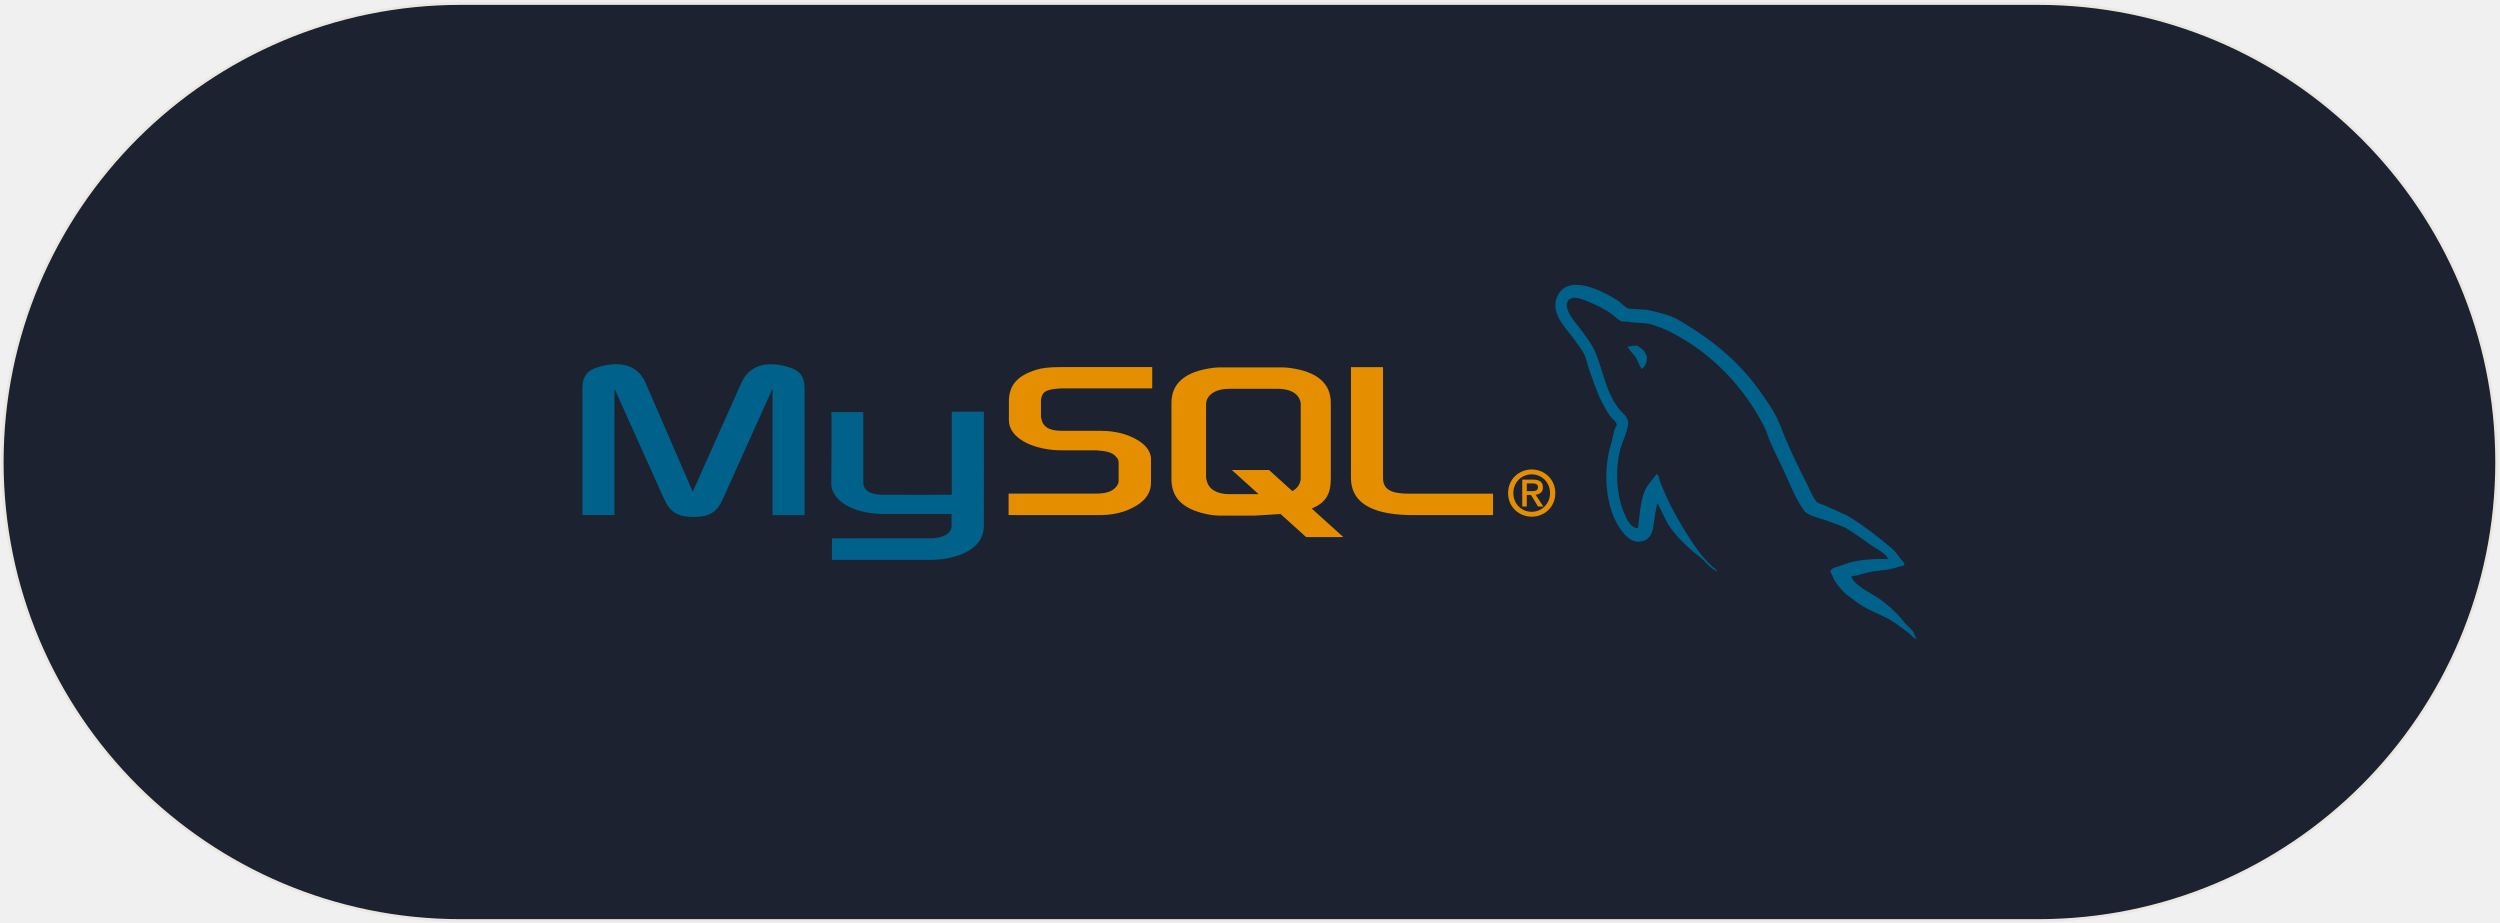
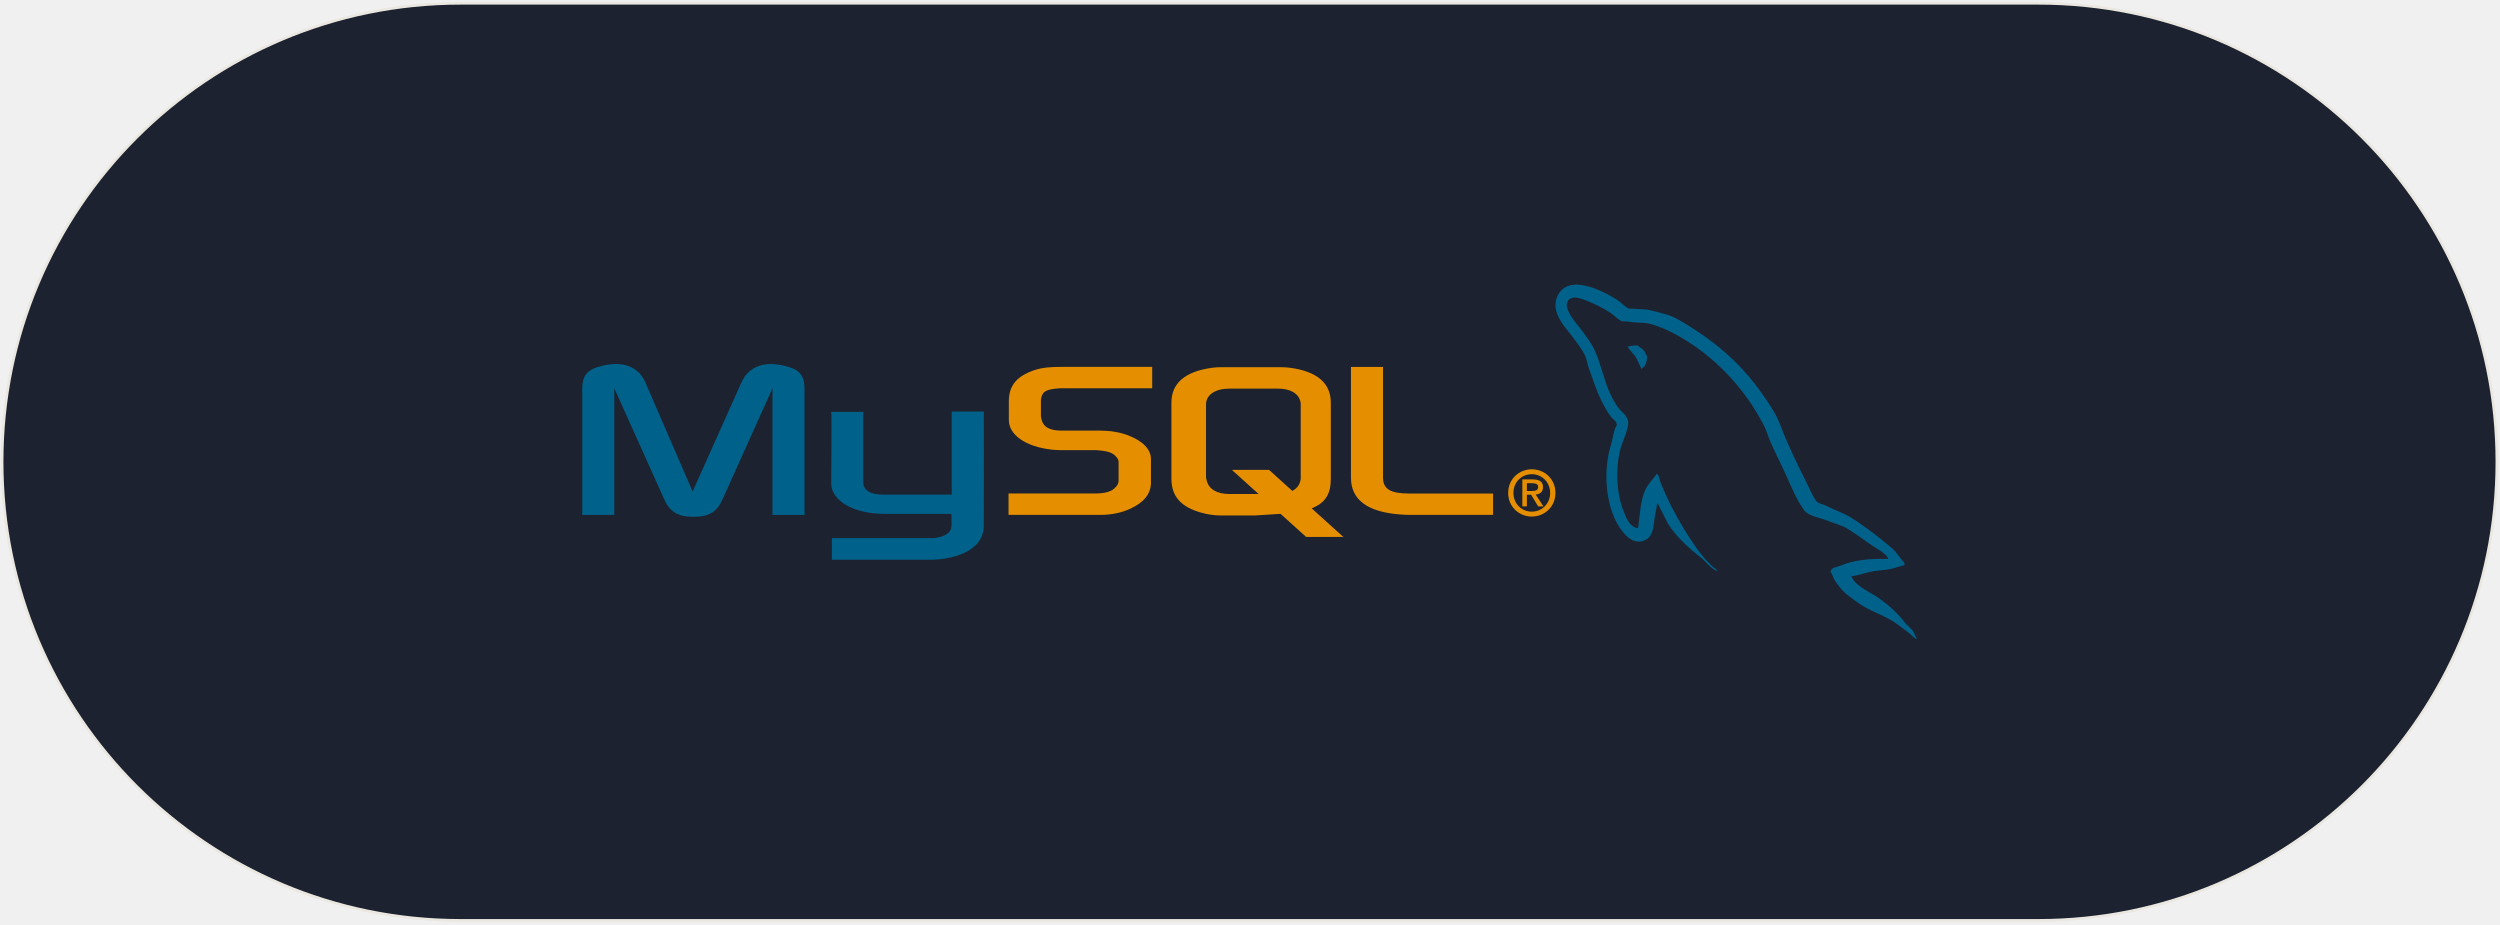
- <svg xmlns="http://www.w3.org/2000/svg" width="981" height="362" viewBox="0 0 981 362" fill="none">
-   <path d="M180.795 1.391h618.973c99.359 0 179.906 80.547 179.906 179.906s-80.546 179.905-179.905 179.906H180.795C81.435 361.203.889 280.657.889 181.297.889 81.938 81.436 1.391 180.795 1.391" fill="#1C222F" />
-   <path d="M180.795 1.391h618.973c99.359 0 179.906 80.547 179.906 179.906s-80.546 179.905-179.905 179.906H180.795C81.435 361.203.889 280.657.889 181.297.889 81.938 81.436 1.391 180.795 1.391Z" stroke="#EAE7E0" stroke-width="1.049" />
+ <svg xmlns="http://www.w3.org/2000/svg" width="765" height="283" viewBox="0 0 765 283" fill="none">
+   <path d="M140.959 1.005h482.77c77.495 0 140.318 62.822 140.318 140.317s-62.823 140.319-140.318 140.319H140.96C63.465 281.641.642 218.818.642 141.322S63.464 1.005 140.959 1.005" fill="#1C222F" />
+   <path d="M140.959 1.005h482.77c77.495 0 140.318 62.822 140.318 140.317s-62.823 140.319-140.318 140.319H140.96C63.465 281.641.642 218.818.642 141.322S63.464 1.005 140.959 1.005Z" stroke="#EAE7E0" stroke-width=".818" />
  <g clip-path="url(#a)">
    <g clip-path="url(#b)">
-       <path d="M228.519 202.111h12.577v-49.652l19.472 43.3c2.297 5.22 5.444 7.095 11.611 7.095 6.166 0 9.19-1.854 11.491-7.095l19.473-43.3v49.67h12.58v-49.588c0-4.838-1.939-7.177-5.928-8.385-9.554-2.983-15.965-.403-18.866 6.047l-19.108 42.734-18.508-42.752c-2.782-6.451-9.312-9.031-18.866-6.048-3.993 1.21-5.928 3.55-5.928 8.385zm97.659-40.428h12.574v27.367c-.118 1.488.477 4.977 7.367 5.084 3.516.056 27.132 0 27.352 0v-32.587h12.602c.056 0-.013 44.432-.011 44.622.069 10.958-13.598 13.339-19.895 13.523h-39.715v-8.463l39.786-.002c8.094-.858 7.14-4.879 7.14-6.234v-3.3h-26.733c-12.438-.112-20.357-5.542-20.456-11.787-.01-.56.268-27.954-.008-28.225z" fill="#00618A" />
-       <path d="M395.77 202.106h36.162c4.231 0 8.346-.886 11.614-2.42 5.443-2.498 8.104-5.886 8.104-10.321v-9.19c0-3.63-3.024-7.015-8.949-9.273-3.145-1.212-7.015-1.855-10.764-1.855h-15.24c-5.078 0-7.498-1.532-8.102-4.918-.121-.402-.121-.745-.121-1.129v-5.723c0-.323 0-.647.121-1.05.604-2.58 1.935-3.307 6.41-3.728.363 0 .846-.082 1.211-.082h35.92v-8.384H416.82c-5.08 0-7.74.323-10.16 1.048-7.505 2.339-10.771 6.068-10.771 12.518v7.338c0 5.645 6.413 10.482 17.173 11.61 1.212.08 2.42.16 3.628.16h13.062c.485 0 .97 0 1.331.082 3.99.323 5.686 1.048 6.894 2.498.746.746.97 1.455.97 2.238v7.337c0 .887-.604 2.017-1.814 2.983-1.089.969-2.903 1.612-5.323 1.775-.484 0-.846.08-1.329.08H395.77v8.406m134.343-14.594c0 8.628 6.409 13.466 19.35 14.433q1.811.14 3.628.161h32.777v-8.386h-33.019c-7.377 0-10.16-1.855-10.16-6.29v-43.38h-12.578v43.459zm-70.44.437v-29.893c0-7.595 5.332-12.201 15.876-13.656a24 24 0 0 1 3.395-.242h23.875q1.766.002 3.516.242c10.544 1.455 15.875 6.059 15.875 13.656v29.893c0 6.161-2.265 9.459-7.485 11.608l12.39 11.185h-14.604l-10.024-9.048-10.091.639h-13.452c-2.303 0-4.726-.324-7.394-1.051-8.016-2.182-11.877-6.384-11.877-13.333m13.577-.746c0 .404.121.807.243 1.294.745 3.475 3.998 5.413 8.948 5.413h11.428l-10.496-9.475h14.604l9.135 8.264c1.687-.899 2.796-2.275 3.169-4.04.121-.403.121-.807.121-1.212v-28.662c0-.323 0-.746-.121-1.132-.746-3.23-4.001-5.089-8.847-5.089h-18.971c-5.592 0-9.209 2.423-9.209 6.221v28.44z" fill="#E48E00" />
-       <path fill-rule="evenodd" clip-rule="evenodd" d="M591.771 193.483c0 5.537 4.375 9.27 9.269 9.27s9.269-3.733 9.269-9.27-4.375-9.269-9.269-9.269-9.269 3.732-9.269 9.269m16.461 0c0 4.202-3.212 7.342-7.196 7.342-4.027 0-7.196-3.14-7.196-7.342s3.166-7.341 7.196-7.341c3.981 0 7.196 3.139 7.196 7.341m-4.698 5.291h2.075l-3.038-4.646c1.631-.173 2.865-.965 2.865-2.893 0-2.152-1.361-3.039-3.978-3.039h-4.13v10.58h1.78v-4.573h1.656l2.769 4.573zm-4.426-6.059v-3.039h2.051c1.063 0 2.349.198 2.349 1.436 0 1.482-1.161 1.607-2.498 1.607h-1.902z" fill="#E48E00" />
-       <path d="M740.832 219.386c-7.731-.209-13.639.509-18.687 2.638-1.435.605-3.723.62-3.958 2.419.789.826.914 2.06 1.538 3.076 1.206 1.952 3.244 4.568 5.058 5.936 1.983 1.497 4.027 3.1 6.157 4.399 3.785 2.308 8.009 3.626 11.652 5.936 2.147 1.361 4.28 3.076 6.375 4.616 1.035.761 1.734 1.942 3.076 2.418v-.22c-.708-.901-.889-2.138-1.538-3.076l-2.857-2.858c-2.797-3.728-6.342-6.967-10.114-9.675-3.007-2.159-9.739-5.075-10.993-8.576l-.22-.22c2.133-.242 4.629-1.012 6.599-1.538 3.306-.885 6.26-.658 9.676-1.538l4.617-1.319v-.88c-1.726-1.771-2.956-4.115-4.837-5.716-4.922-4.195-10.297-8.38-15.828-11.875-3.068-1.939-6.86-3.195-10.113-4.838-1.094-.552-3.016-.839-3.738-1.76-1.707-2.177-2.638-4.94-3.956-7.457-2.759-5.313-5.469-11.118-7.915-16.709-1.669-3.812-2.759-7.572-4.836-10.993-9.983-16.412-20.73-26.319-37.374-36.054-3.542-2.069-7.805-2.889-12.313-3.958l-7.256-.44c-1.476-.615-3.012-2.423-4.399-3.299-5.514-3.486-19.658-11.061-23.743-1.119-2.578 6.288 3.854 12.423 6.156 15.611 1.614 2.237 3.684 4.741 4.836 7.256.758 1.651.891 3.309 1.539 5.057 1.598 4.288 2.989 8.992 5.056 12.972 1.044 2.013 2.196 4.134 3.518 5.935.811 1.106 2.2 1.592 2.418 3.3-1.357 1.901-1.436 4.847-2.2 7.256-3.436 10.834-2.14 24.3 2.858 32.32 1.534 2.46 5.145 7.74 10.113 5.715 4.344-1.771 3.356-7.252 4.618-12.091.28-1.1.108-1.902.66-2.638v.22l3.958 7.914c2.927 4.716 8.128 9.647 12.531 12.975 2.284 1.724 4.101 4.707 7.036 5.715v-.22h-.22c-.573-.895-1.468-1.262-2.2-1.976-1.721-1.687-3.635-3.784-5.058-5.715-4.008-5.44-7.546-11.391-10.771-17.589-1.54-2.959-2.88-6.223-4.176-9.234-.5-1.161-.494-2.916-1.538-3.518-1.422 2.208-3.518 3.99-4.618 6.596-1.76 4.165-1.987 9.243-2.638 14.511-.386.138-.214.043-.44.22-3.061-.738-4.138-3.891-5.275-6.596-2.879-6.841-3.412-17.851-.88-25.722.652-2.036 3.616-8.452 2.418-10.333-.573-1.878-2.461-2.983-3.518-4.4-1.305-1.771-2.614-4.109-3.518-6.156-2.356-5.331-3.456-11.316-5.936-16.709-1.185-2.576-3.187-5.182-4.835-7.457-1.824-2.535-3.865-4.407-5.276-7.456-.503-1.091-1.186-2.834-.44-3.958a1.73 1.73 0 0 1 1.32-1.32c1.275-.983 4.828.326 6.155.88 3.524 1.465 6.469 2.86 9.456 4.838 1.435.932 2.884 2.788 4.616 3.299h1.976c3.094.712 6.562.224 9.451 1.1 5.112 1.553 9.69 3.971 13.851 6.596 12.673 8.001 23.033 19.391 30.121 32.996 1.14 2.187 1.633 4.277 2.637 6.596 2.027 4.661 4.579 9.494 6.596 14.069 2.013 4.568 3.971 9.172 6.816 12.971 1.495 1.995 7.27 3.069 9.893 4.176 1.84.778 4.853 1.589 6.596 2.638 3.327 2.008 6.552 4.4 9.675 6.6 1.56 1.099 6.357 3.51 6.596 5.495z" fill="#00618A" />
-       <path fill-rule="evenodd" clip-rule="evenodd" d="M642.56 135.621c-1.611-.029-2.749.175-3.954.44v.22h.22c.768 1.579 2.123 2.594 3.073 3.954l2.198 4.611.22-.22c1.359-.959 1.983-2.492 1.974-4.833-.546-.573-.626-1.292-1.099-1.978-.628-.912-1.862-1.43-2.635-2.197z" fill="#00618A" />
+       <path d="M178.17 157.56h9.81v-38.726l15.187 33.772c1.791 4.072 4.246 5.534 9.056 5.534s7.168-1.446 8.962-5.534l15.189-33.772v38.741h9.811v-38.677c0-3.773-1.512-5.598-4.623-6.54-7.452-2.326-12.453-.314-14.715 4.717l-14.904 33.33-14.435-33.345c-2.169-5.031-7.263-7.043-14.714-4.716-3.115.943-4.624 2.768-4.624 6.54zm76.169-31.531h9.808v21.344c-.092 1.161.372 3.883 5.746 3.965 2.742.044 21.161 0 21.333 0v-25.416h9.829c.044 0-.01 34.655-.009 34.803.054 8.547-10.605 10.404-15.517 10.548h-30.976v-6.601l31.031-.002c6.314-.669 5.569-3.805 5.569-4.862v-2.574h-20.85c-9.701-.087-15.878-4.322-15.955-9.193-.007-.436.209-21.803-.006-22.014z" fill="#00618A" />
+       <path d="M308.611 157.556h28.205c3.301 0 6.51-.691 9.058-1.887 4.246-1.949 6.321-4.591 6.321-8.05v-7.168c0-2.831-2.358-5.471-6.979-7.232-2.453-.945-5.472-1.447-8.396-1.447h-11.886c-3.961 0-5.848-1.195-6.319-3.836-.095-.314-.095-.581-.095-.881v-4.464c0-.251 0-.504.095-.818.471-2.013 1.509-2.58 4.999-2.908.283 0 .66-.064.945-.064h28.016v-6.539H325.03c-3.962 0-6.037.252-7.924.817-5.854 1.825-8.402 4.733-8.402 9.764v5.723c0 4.403 5.002 8.176 13.395 9.055.945.063 1.887.126 2.829.126h10.188c.378 0 .756-.001 1.038.063 3.112.252 4.435.818 5.377 1.949.582.581.756 1.134.756 1.745v5.723c0 .692-.471 1.573-1.414 2.326-.849.756-2.264 1.258-4.151 1.384-.378 0-.661.063-1.037.063h-27.074v6.556m104.782-11.382c0 6.729 4.998 10.502 15.092 11.257q1.413.109 2.83.125h25.564v-6.54h-25.753c-5.754 0-7.925-1.447-7.925-4.906v-33.835h-9.81v33.896zm-54.94.34v-23.315c0-5.923 4.158-9.516 12.382-10.65a19 19 0 0 1 2.648-.189h18.621q1.378 0 2.743.189c8.224 1.134 12.382 4.725 12.382 10.65v23.315c0 4.806-1.767 7.378-5.838 9.054l9.663 8.724h-11.39l-7.818-7.058-7.871.499h-10.492c-1.796 0-3.686-.253-5.767-.82-6.252-1.701-9.263-4.978-9.263-10.399m10.59-.581c0 .315.094.629.189 1.009.581 2.71 3.118 4.222 6.979 4.222h8.913l-8.186-7.391h11.39l7.125 6.446c1.316-.701 2.181-1.774 2.472-3.151.094-.314.094-.629.094-.945v-22.355c0-.252 0-.582-.094-.883-.582-2.52-3.12-3.969-6.901-3.969h-14.796c-4.362 0-7.183 1.89-7.183 4.852v22.182z" fill="#E48E00" />
+       <path fill-rule="evenodd" clip-rule="evenodd" d="M461.498 150.833c0 4.322 3.415 7.235 7.235 7.235s7.235-2.913 7.235-7.235-3.415-7.235-7.235-7.235-7.235 2.913-7.235 7.235m12.849 0c0 3.28-2.507 5.731-5.617 5.731-3.143 0-5.617-2.451-5.617-5.731s2.471-5.73 5.617-5.73c3.107 0 5.617 2.45 5.617 5.73m-3.667 4.13h1.62l-2.372-3.626c1.273-.136 2.236-.754 2.236-2.259 0-1.679-1.062-2.372-3.105-2.372h-3.223v8.258h1.39v-3.569h1.292l2.161 3.569zm-3.454-4.729v-2.372h1.6c.83 0 1.834.154 1.834 1.12 0 1.157-.907 1.255-1.95 1.255h-1.484z" fill="#E48E00" />
+       <path d="M577.772 171.034c-6.03-.162-10.638.397-14.575 2.058-1.12.473-2.904.484-3.087 1.887.615.645.712 1.607 1.199 2.4.941 1.522 2.53 3.562 3.945 4.629 1.547 1.168 3.141 2.418 4.803 3.432 2.952 1.8 6.247 2.828 9.088 4.63 1.675 1.061 3.339 2.399 4.973 3.6.807.593 1.352 1.515 2.399 1.886v-.172c-.552-.702-.693-1.667-1.2-2.399l-2.229-2.229c-2.181-2.908-4.946-5.434-7.888-7.547-2.345-1.683-7.596-3.958-8.575-6.688l-.171-.172c1.663-.189 3.61-.789 5.147-1.2 2.578-.69 4.883-.513 7.547-1.199l3.602-1.03v-.686c-1.347-1.381-2.307-3.209-3.774-4.458-3.838-3.272-8.031-6.536-12.345-9.263-2.393-1.512-5.351-2.492-7.888-3.773-.854-.43-2.353-.654-2.916-1.373-1.332-1.698-2.057-3.853-3.085-5.816-2.152-4.144-4.266-8.672-6.174-13.033-1.302-2.973-2.152-5.906-3.772-8.574-7.787-12.802-16.169-20.529-29.151-28.122-2.763-1.614-6.089-2.254-9.604-3.087l-5.66-.343c-1.151-.48-2.35-1.89-3.431-2.574-4.302-2.72-15.334-8.627-18.519-.873-2.011 4.905 3.005 9.69 4.801 12.177 1.259 1.745 2.873 3.698 3.772 5.659.592 1.288.695 2.581 1.201 3.945 1.246 3.344 2.331 7.013 3.943 10.117.815 1.571 1.713 3.226 2.744 4.63.633.863 1.716 1.242 1.886 2.574-1.059 1.483-1.12 3.781-1.716 5.659-2.68 8.451-1.669 18.954 2.229 25.21 1.197 1.919 4.014 6.037 7.889 4.458 3.388-1.382 2.617-5.657 3.601-9.431.219-.858.085-1.484.515-2.058v.172l3.087 6.172c2.283 3.679 6.34 7.525 9.774 10.121 1.782 1.345 3.199 3.671 5.488 4.458v-.172h-.171c-.447-.698-1.145-.984-1.716-1.541-1.342-1.316-2.836-2.952-3.945-4.458-3.126-4.243-5.886-8.885-8.402-13.72-1.201-2.307-2.246-4.853-3.257-7.202-.39-.905-.385-2.274-1.2-2.743-1.109 1.721-2.743 3.111-3.601 5.144-1.373 3.249-1.55 7.209-2.058 11.319-.301.107-.167.033-.343.171-2.388-.576-3.228-3.034-4.115-5.144-2.245-5.337-2.661-13.925-.686-20.064.509-1.587 2.821-6.592 1.886-8.06-.447-1.464-1.92-2.326-2.744-3.431-1.018-1.382-2.039-3.205-2.744-4.802-1.838-4.158-2.696-8.826-4.63-13.032-.925-2.01-2.486-4.043-3.772-5.817-1.422-1.977-3.014-3.437-4.115-5.816-.392-.85-.925-2.21-.343-3.087a1.36 1.36 0 0 1 1.03-1.03c.994-.766 3.766.255 4.801.687 2.748 1.143 5.046 2.23 7.375 3.773 1.12.727 2.249 2.175 3.6 2.574h1.542c2.413.555 5.118.174 7.372.858 3.987 1.211 7.558 3.097 10.804 5.144 9.884 6.241 17.965 15.126 23.493 25.737.89 1.706 1.274 3.336 2.058 5.145 1.58 3.635 3.571 7.406 5.144 10.974 1.57 3.562 3.097 7.154 5.316 10.117 1.166 1.556 5.671 2.394 7.717 3.257 1.435.607 3.785 1.239 5.144 2.058 2.596 1.566 5.112 3.432 7.547 5.147 1.217.858 4.959 2.738 5.145 4.287z" fill="#00618A" />
+       <path fill-rule="evenodd" clip-rule="evenodd" d="M501.097 105.702c-1.256-.023-2.144.137-3.083.343v.171h.171c.598 1.232 1.656 2.024 2.397 3.084l1.714 3.596.171-.171c1.06-.748 1.547-1.944 1.54-3.769-.426-.448-.488-1.008-.857-1.543-.49-.712-1.453-1.115-2.056-1.714z" fill="#00618A" />
    </g>
  </g>
  <defs>
    <clipPath id="a">
-       <path fill="#fff" d="M224.07 111.77h532.421v139.054H224.07z" />
+       <path fill="#fff" d="M174.713 87.095h415.263V195.55H174.713z" />
    </clipPath>
    <clipPath id="b">
-       <path fill="#fff" d="M224.07 111.77h532.421v139.054H224.07z" />
+       <path fill="#fff" d="M174.713 87.095h415.263V195.55H174.713z" />
    </clipPath>
  </defs>
</svg>
